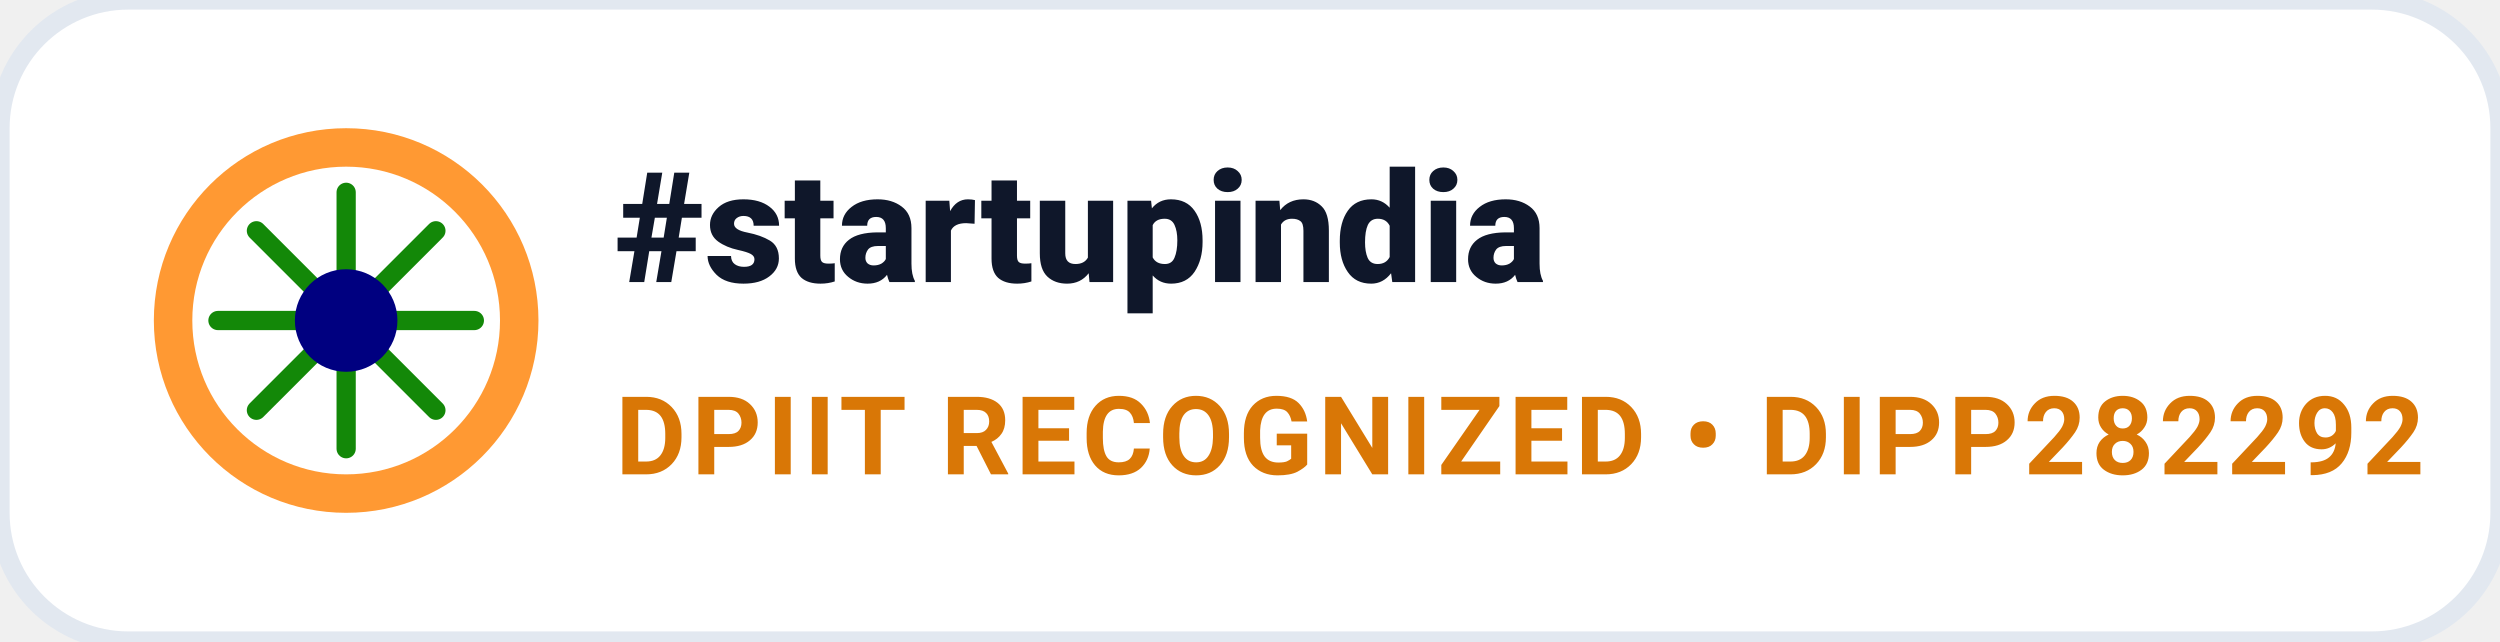
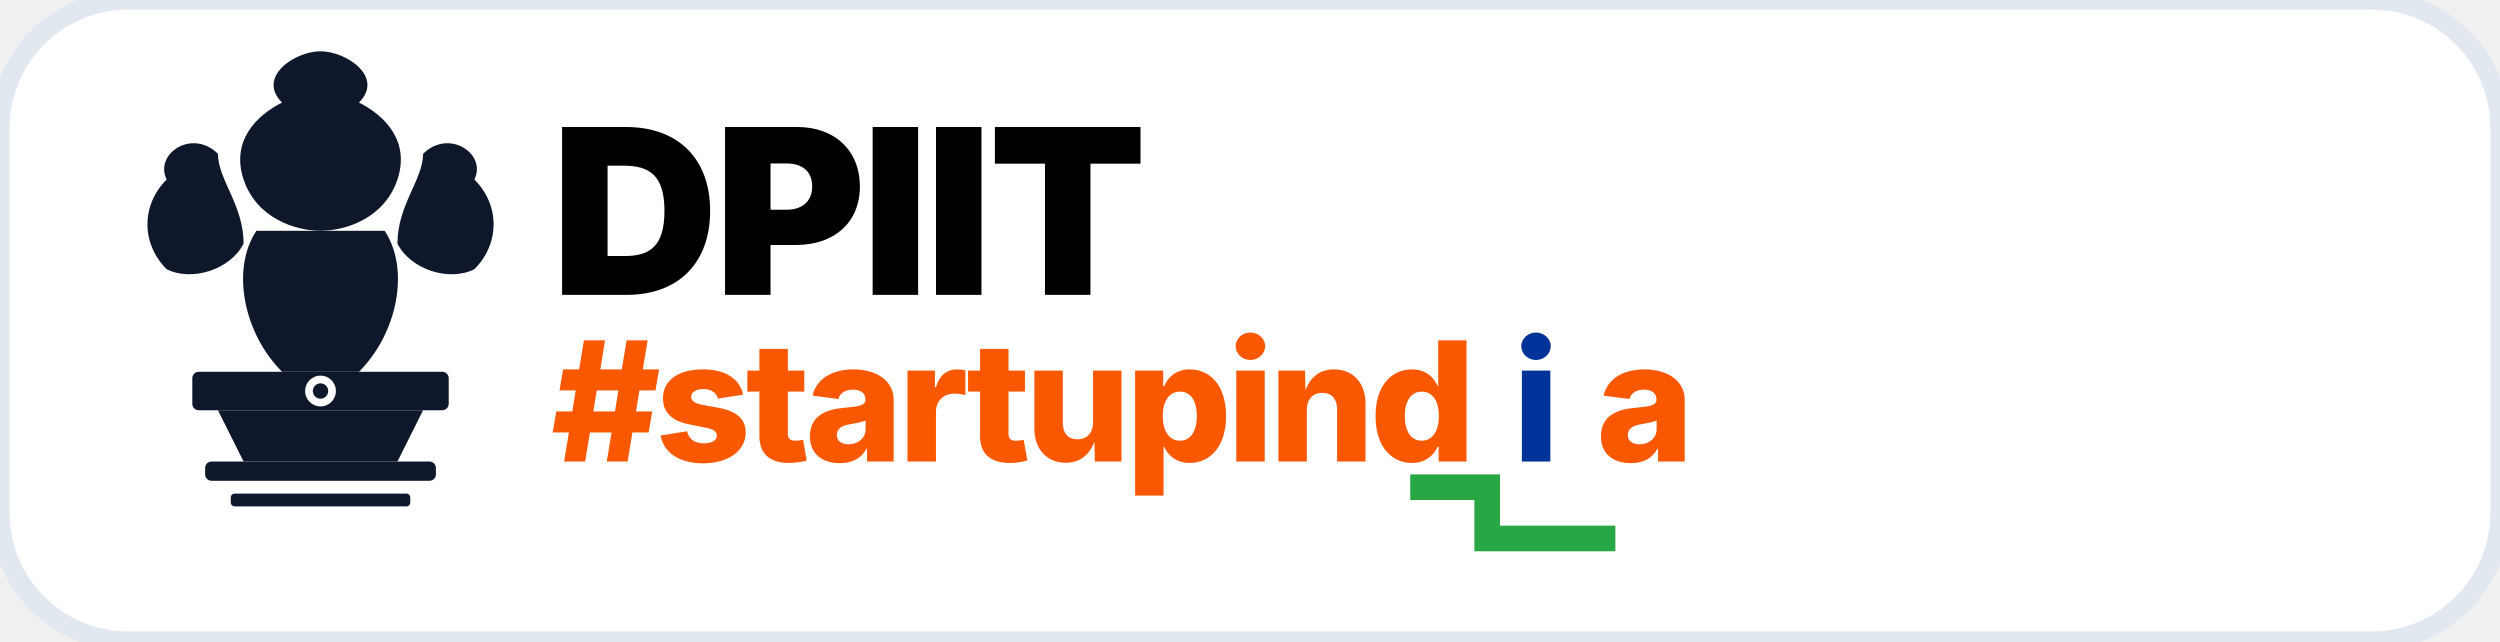
<svg xmlns="http://www.w3.org/2000/svg" viewBox="0 0 195 50" width="195" height="50">
  <rect width="195" height="50" rx="10" fill="#FFFFFF" stroke="#E2E8F0" stroke-width="1.5" />
-   <g transform="translate(10, 8)">
-     <circle cx="17" cy="17" r="15" fill="#FF9933" />
-     <circle cx="17" cy="17" r="12" fill="#FFFFFF" />
-     <path d="M17 7v20M7 17h20M10 10l14 14M10 24l14-14" stroke="#138808" stroke-width="1.5" stroke-linecap="round" />
-     <circle cx="17" cy="17" r="4" fill="#000080" />
+   <g transform="translate(8, 5)">
+     <g fill="#0F172A">
+       <path d="M 14 3 C 12 1 15 -1 17 -1 C 19 -1 22 1 20 3 C 22 4 24 6 23 9 C 22 12 19 13 17 13 C 15 13 12 12 11 9 C 10 6 12 4 14 3 Z" />
+       <path d="M 9 7 C 7 5 4 7 5 9 C 3 11 3 14 5 16 C 7 17 10 16 11 14 C 11 11 9 9 9 7 Z" />
+       <path d="M 25 7 C 27 5 30 7 29 9 C 31 11 31 14 29 16 C 27 17 24 16 23 14 C 23 11 25 9 25 7 Z" />
+       <path d="M 12 13 C 10 16 11 21 14 24 L 20 24 C 23 21 24 16 22 13 Z" />
+       <rect x="7" y="24" width="20" height="3" rx="0.5" />
+       <circle cx="17" cy="25.5" r="1.2" fill="#FFFFFF" />
+       <circle cx="17" cy="25.5" r="0.6" fill="#0F172A" />
+       <path d="M 9 27 L 25 27 L 23 31 L 11 31 Z" />
+       <rect x="8" y="31" width="18" height="1.5" rx="0.5" />
+       <rect x="10" y="33.5" width="14" height="1" rx="0.3" />
+     </g>
+     <g transform="translate(35, 1)">
+       <text x="0" y="17" font-family="'Plus Jakarta Sans', system-ui, -apple-system, sans-serif" font-weight="900" font-size="18" fill="#000000" letter-spacing="-0.3">DPIIT</text>
+       <g transform="translate(0, 30)">
+         <text font-family="'Plus Jakarta Sans', system-ui, -apple-system, sans-serif" font-weight="800" font-size="13" letter-spacing="-0.4">
+           <tspan fill="#F95700">#startupind</tspan>
+           <tspan fill="#003399">i</tspan>
+           <tspan fill="#F95700">a</tspan>
+         </text>
+         <path d="M 68 2 L 73 2 L 73 6 L 82 6" fill="none" stroke="#28A745" stroke-width="2" stroke-linecap="square" stroke-linejoin="miter" />
+       </g>
+     </g>
  </g>
-   <text x="48" y="22" font-family="system-ui, -apple-system, BlinkMacSystemFont, 'Segoe UI', Roboto, sans-serif" font-weight="800" font-size="12" fill="#0F172A">#startupindia</text>
-   <text x="48" y="37" font-family="system-ui, -apple-system, BlinkMacSystemFont, 'Segoe UI', Roboto, sans-serif" font-weight="700" font-size="8.5" fill="#D97706" letter-spacing="0.4">DPIIT RECOGNIZED • DIPP282292</text>
</svg>
